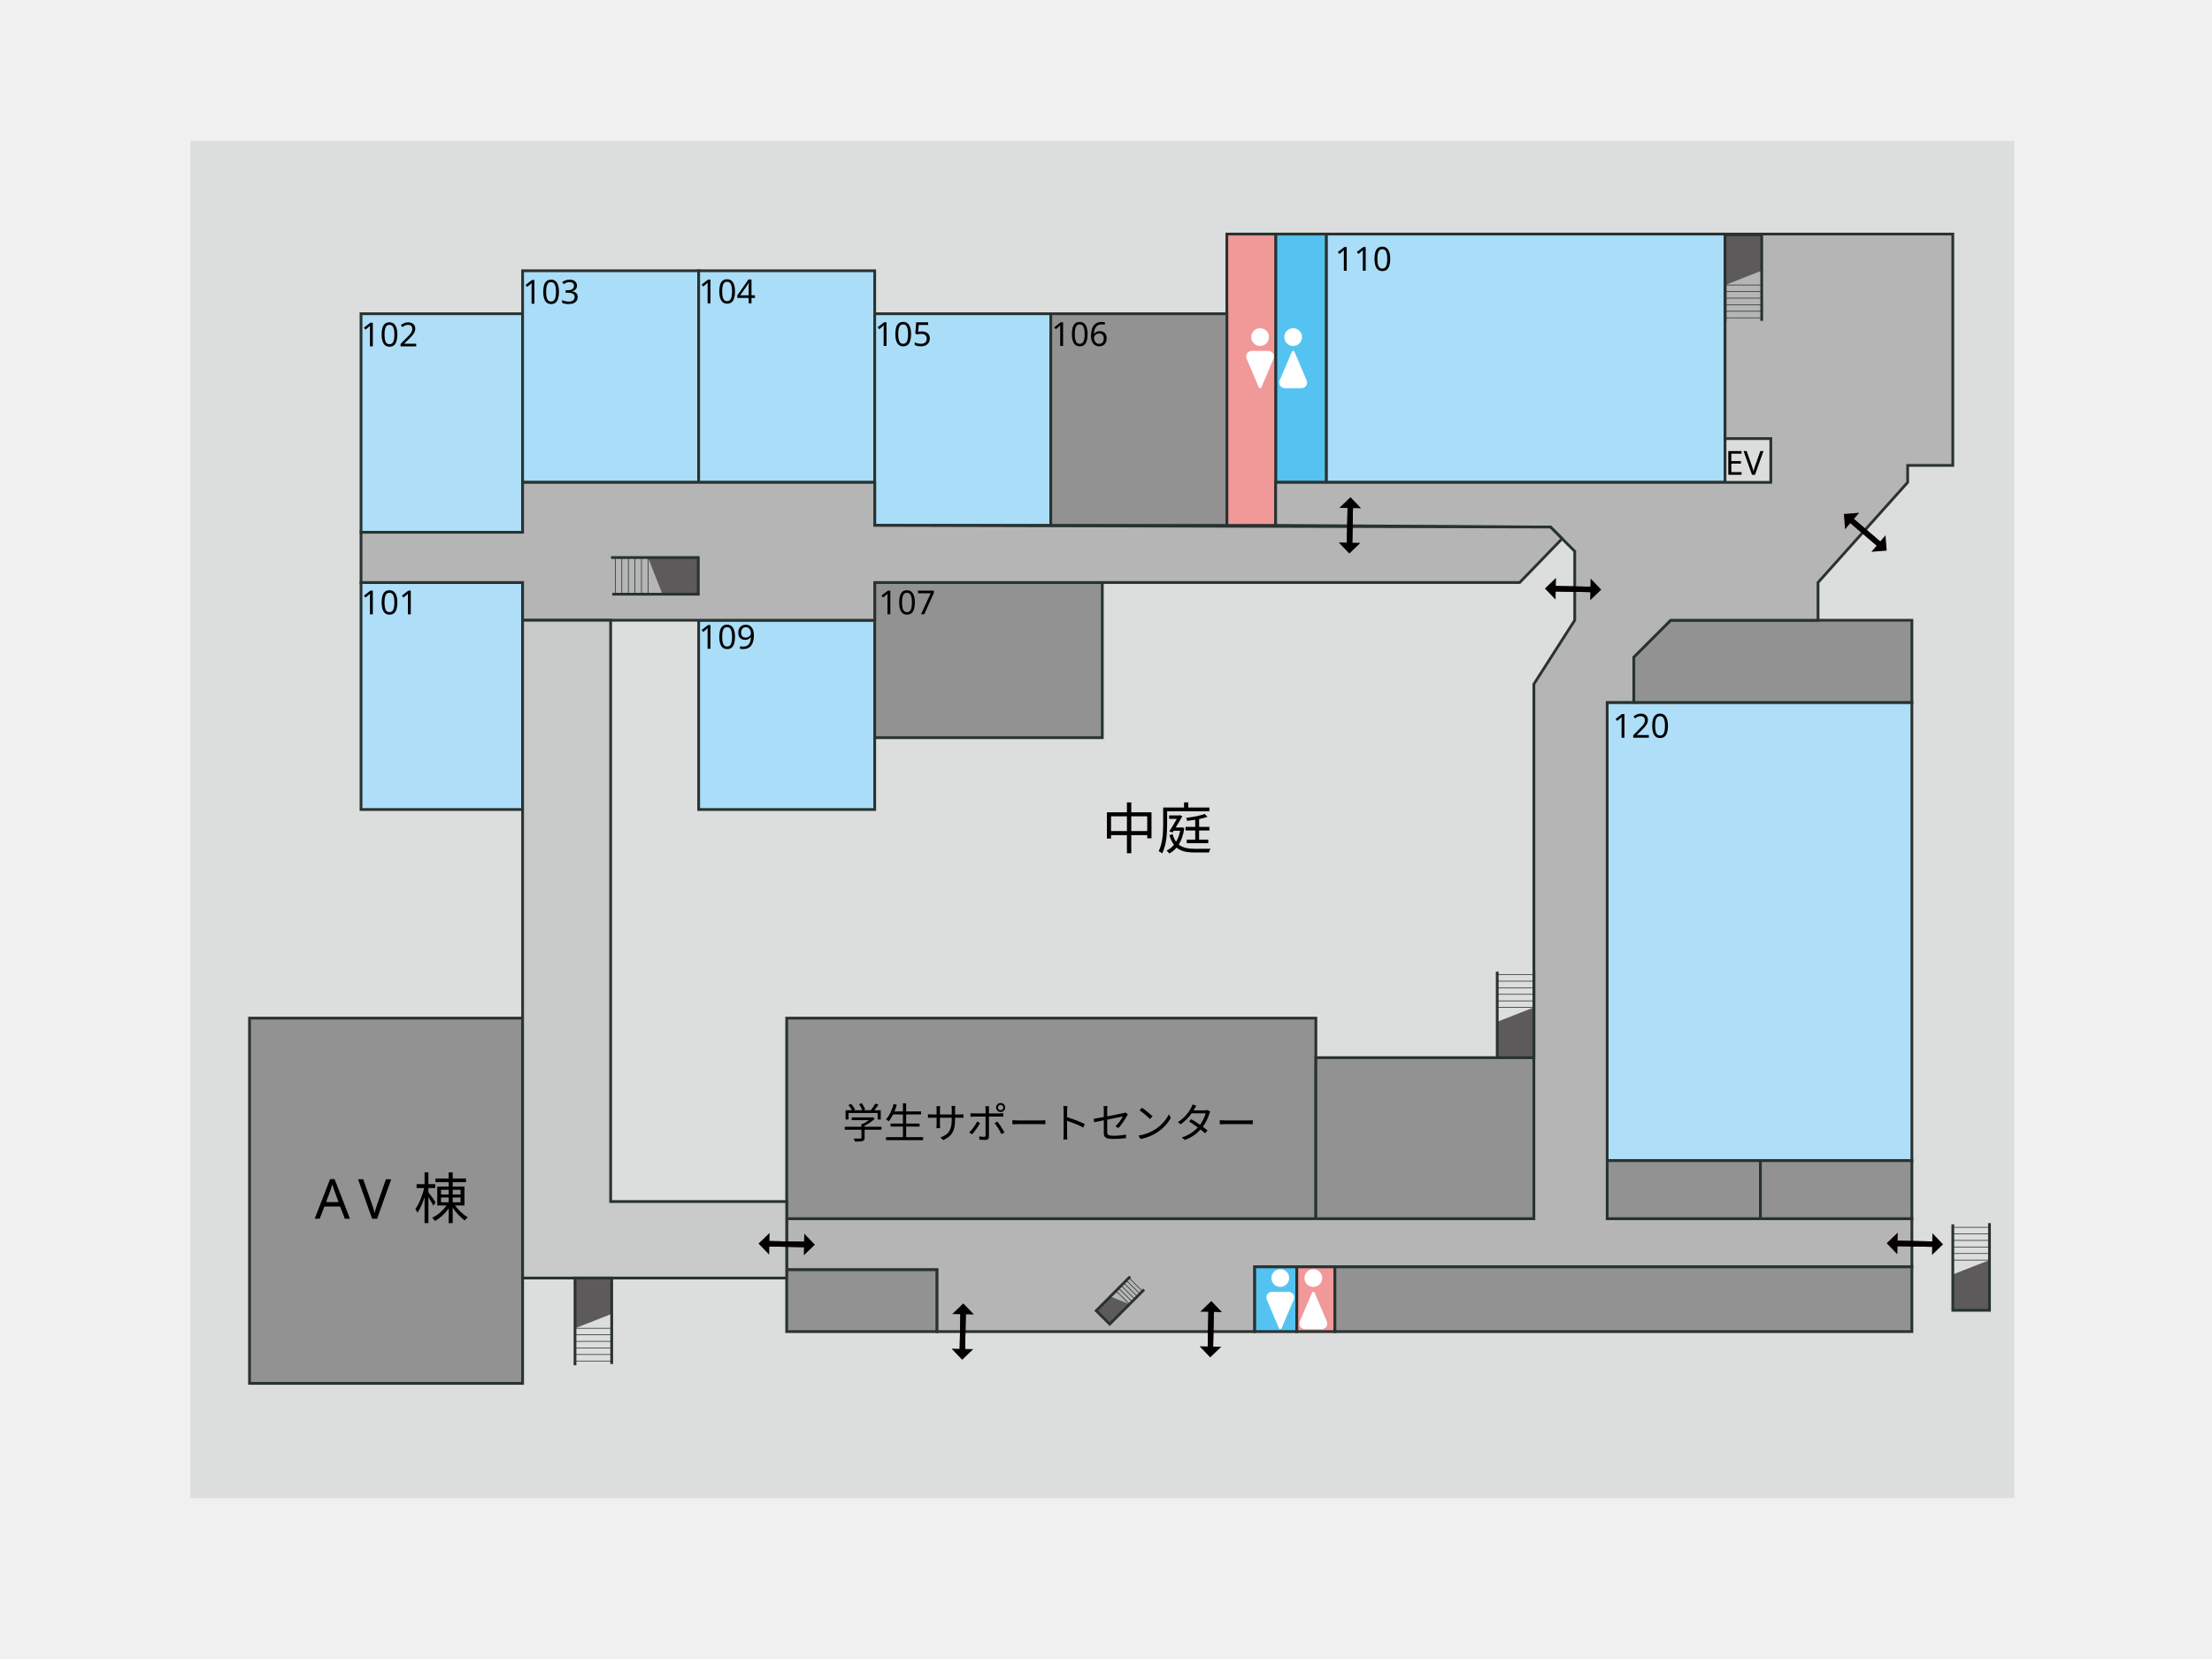
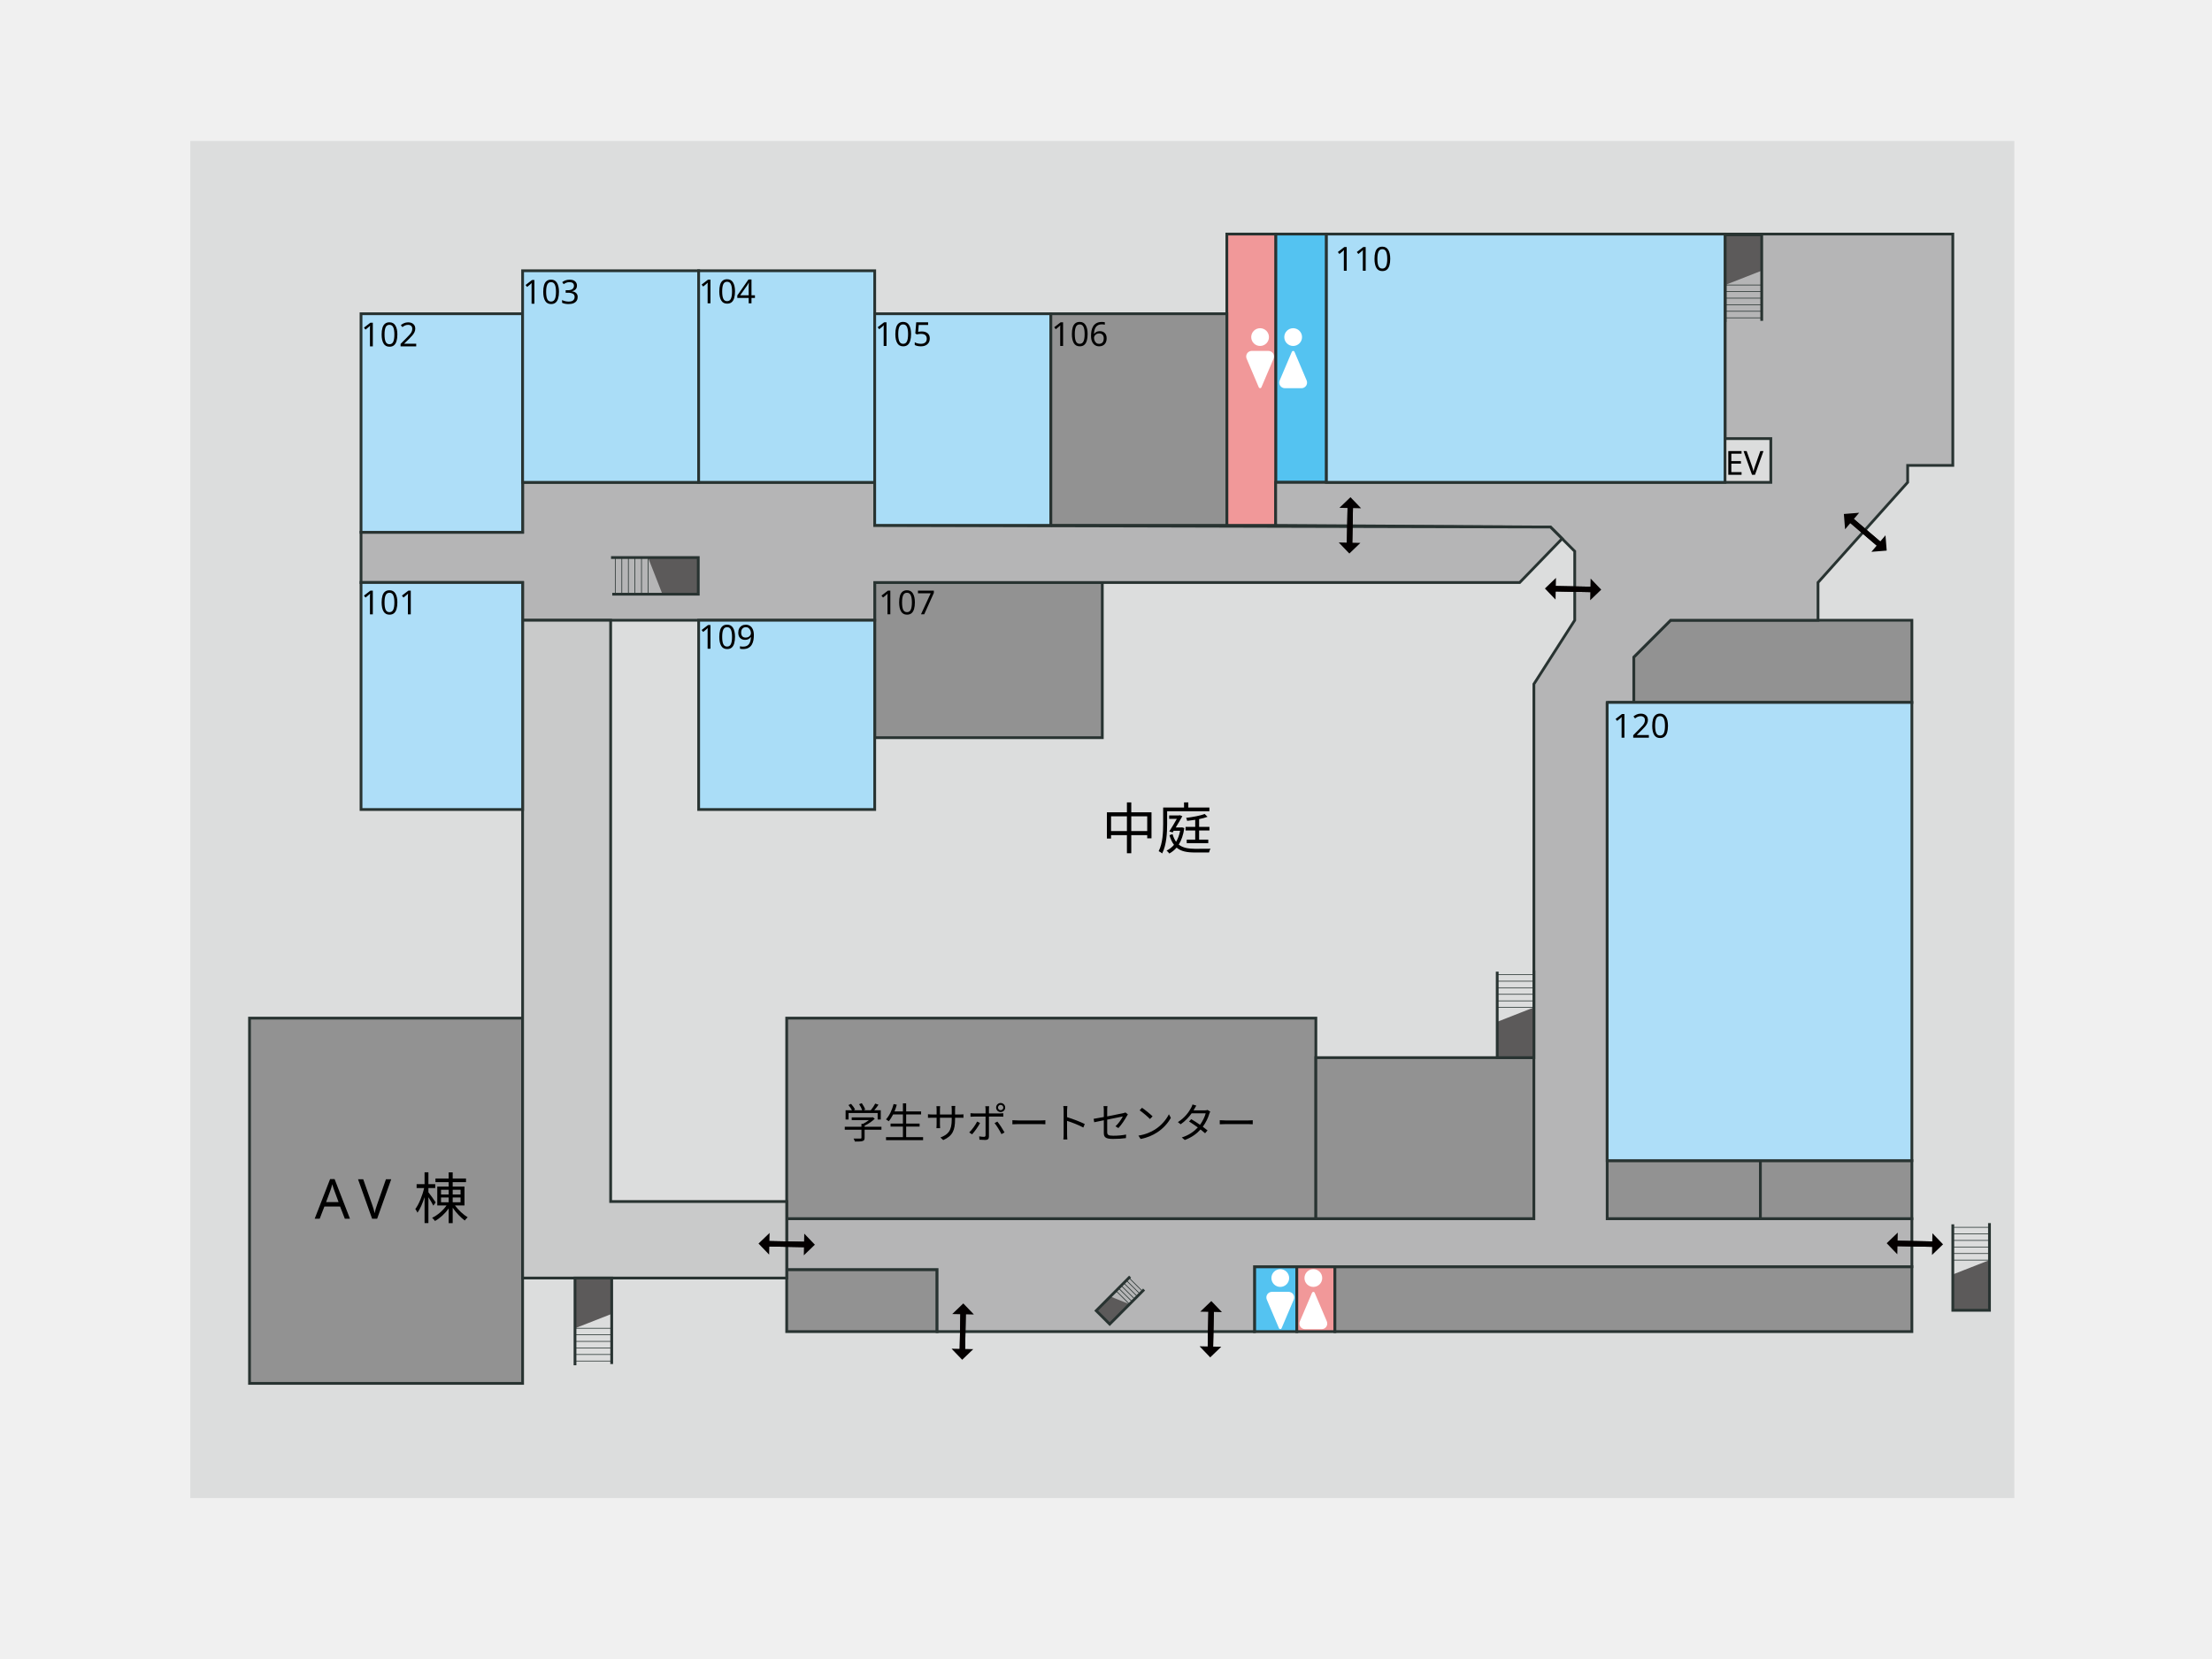
<svg xmlns="http://www.w3.org/2000/svg" id="floor-1-1" version="1.1" x="0px" y="0px" width="800px" height="600px" viewBox="0 0 800 600" enable-background="new 0 0 800 600" xml:space="preserve">
  <g id="背景">
    <polyline id="base" fill="#DCDDDD" points="68.82,50.98 728.51,50.98 728.51,541.79 68.82,541.79  " />
  </g>
  <g id="男性用トイレ">
    <polyline fill="#54C3F1" stroke="#283331" stroke-miterlimit="10" points="461.36,174.45 479.72,174.45 479.72,84.65 461.36,84.65    461.36,174.45  " />
    <polyline fill="#54C3F1" stroke="#283331" stroke-miterlimit="10" points="453.7,458.12 453.7,481.59 469.01,481.59 469.01,458.12    453.7,458.12  " />
  </g>
  <g id="女性用トイレ">
    <polyline fill="#F19899" stroke="#283331" stroke-miterlimit="10" points="443.7,190.01 461.36,190.01 461.36,84.65 443.7,84.65    443.7,190.01  " />
    <rect x="469.01" y="458.12" fill="#F19899" stroke="#283331" stroke-miterlimit="10" width="13.78" height="23.47" />
-   </g>
-   <g id="使用可能教室">
-     <rect x="252.68" y="224.32" fill="#AADDF7" stroke="#283331" stroke-miterlimit="10" width="63.67" height="68.45" />
-     <rect x="479.72" y="84.65" fill="#AADDF7" stroke="#283331" stroke-miterlimit="10" width="144.16" height="89.8" />
-     <rect id="goukan102" x="130.57" y="113.47" fill="#AEDEF8" stroke="#283331" stroke-miterlimit="10" width="58.44" height="79.04" />
-     <rect id="goukan101" x="130.57" y="210.67" fill="#AEDEF8" stroke="#283331" stroke-miterlimit="10" width="58.44" height="82.1" />
-     <rect x="189.01" y="97.92" fill="#AADDF7" stroke="#283331" stroke-miterlimit="10" width="63.67" height="76.53" />
-     <rect x="252.68" y="97.92" fill="#AADDF7" stroke="#283331" stroke-miterlimit="10" width="63.67" height="76.53" />
-     <rect x="316.35" y="113.47" fill="#AADDF7" stroke="#283331" stroke-miterlimit="10" width="63.67" height="76.53" />
-     <polyline fill="#AEDEF8" stroke="#283331" stroke-miterlimit="10" points="581.26,254.04 691.46,254.04 691.46,419.76    581.26,419.76 581.26,254.04  " />
  </g>
  <g id="使用不可能教室等">
    <rect x="316.35" y="210.67" fill="#929292" stroke="#283331" stroke-miterlimit="10" width="82.31" height="56.12" />
    <rect x="380.03" y="113.47" fill="#929292" stroke="#283331" stroke-miterlimit="10" width="63.67" height="76.53" />
    <polyline fill="#929292" stroke="#283331" stroke-miterlimit="10" points="581.26,440.77 636.67,440.77 636.67,419.76    581.26,419.76 581.26,440.77  " />
    <polyline fill="#929292" stroke="#283331" stroke-miterlimit="10" points="636.67,440.77 691.46,440.77 691.46,419.76    636.67,419.76 636.67,440.77  " />
    <polyline fill="#929292" stroke="#283331" stroke-miterlimit="10" points="590.88,254.04 691.46,254.04 691.46,224.32    604.21,224.32 590.88,237.65 590.88,254.04  " />
    <path fill="#929292" stroke="#283331" stroke-miterlimit="10" d="M453.7,440.77" />
    <polyline fill="#929292" stroke="#283331" stroke-miterlimit="10" points="284.52,440.77 475.9,440.77 475.9,368.22 284.52,368.22    284.52,440.77  " />
    <polyline fill="#929292" stroke="#283331" stroke-miterlimit="10" points="475.9,440.77 554.75,440.77 554.75,382.51 475.9,382.51    475.9,440.77  " />
    <polyline fill="#929292" stroke="#283331" stroke-miterlimit="10" points="284.52,459.14 284.52,481.59 338.91,481.59    338.91,459.14 284.52,459.14  " />
    <polyline fill="#929292" stroke="#283331" stroke-miterlimit="10" points="189.01,368.22 90.24,368.22 90.24,500.32 189.01,500.32    189.01,368.22  " />
    <polyline fill="#929292" stroke="#283331" stroke-miterlimit="10" points="482.79,458.12 691.46,458.12 691.46,481.59    482.79,481.59 482.79,458.12  " />
-   </g>
-   <g id="文字">
-     <text transform="matrix(1 0 0 1 482.7858 97.9156)" font-family="'HiraginoSans-W5-83pv-RKSJ-H'" font-size="12px">110</text>
-     <text transform="matrix(1 0 0 1 304.6162 411.6412)" font-family="'HiraginoSans-W5-83pv-RKSJ-H'" font-size="15px">学生サポートセンター</text>
-     <text id="EV" transform="matrix(1 0 0 1 623.9058 171.7054)" font-family="'HiraginoSans-W5-83pv-RKSJ-H'" font-size="12px">EV</text>
-     <text transform="matrix(1 0 0 1 583.2321 266.7931)" font-family="'HiraginoSans-W5-83pv-RKSJ-H'" font-size="12px">120</text>
-     <text transform="matrix(1 0 0 1 113.8084 440.7731)">
-       <tspan x="0" y="0" font-family="'HiraginoSans-W5-83pv-RKSJ-H'" font-size="20px">A</tspan>
-       <tspan x="15.68" y="0" font-family="'HiraginoSans-W5-83pv-RKSJ-H'" font-size="20px" letter-spacing="5">V</tspan>
-       <tspan x="35.82" y="0" font-family="'HiraginoSans-W5-83pv-RKSJ-H'" font-size="20px">棟</tspan>
-     </text>
-     <text transform="matrix(1 0 0 1 316.3548 125.1245)" font-family="'HiraginoSans-W5-83pv-RKSJ-H'" font-size="12px">105</text>
-     <text transform="matrix(1 0 0 1 252.6839 109.6945)" font-family="'HiraginoSans-W5-83pv-RKSJ-H'" font-size="12px">104</text>
-     <text transform="matrix(1 0 0 1 252.6836 234.6176)" font-family="'HiraginoSans-W5-83pv-RKSJ-H'" font-size="12px">109</text>
-     <text transform="matrix(1 0 0 1 130.5679 222.1758)" font-family="'HiraginoSans-W5-83pv-RKSJ-H'" font-size="12px">101</text>
-     <text transform="matrix(1 0 0 1 130.5676 125.2684)" font-family="'HiraginoSans-W5-83pv-RKSJ-H'" font-size="12px">102</text>
-     <text transform="matrix(1 0 0 1 189.0127 109.8382)" font-family="'HiraginoSans-W5-83pv-RKSJ-H'" font-size="12px">103</text>
-     <text transform="matrix(1 0 0 1 317.7346 222.1754)" font-family="'HiraginoSans-W5-83pv-RKSJ-H'" font-size="12px">107</text>
-     <text transform="matrix(1 0 0 1 380.2087 125.1244)" font-family="'HiraginoSans-W5-83pv-RKSJ-H'" font-size="12px">106</text>
-     <text transform="matrix(1 0 0 1 398.4082 307)" font-family="'HiraginoSans-W5-83pv-RKSJ-H'" font-size="20px">中庭</text>
  </g>
  <g id="廊下">
    <polygon fill="#B5B5B6" stroke="#283331" stroke-miterlimit="10" points="461.36,190.01 461.36,174.45 640.44,174.45    640.44,158.63 623.89,158.63 623.89,84.65 706.26,84.65 706.26,168.32 689.93,168.32 689.93,174.45 657.51,210.67 657.51,224.32    604.21,224.32 590.88,237.65 590.88,254.04 581.26,254.04 581.26,440.77 691.46,440.77 691.46,458.12 453.7,458.12 453.7,481.59    338.91,481.59 338.91,459.14 284.52,459.14 284.52,440.77 554.75,440.77 554.75,247.41 569.52,224.32 569.52,199.38 560.75,190.61     " />
    <polygon fill="#B5B5B6" stroke="#283331" stroke-miterlimit="10" points="130.57,210.67 130.57,192.51 189.01,192.51    189.01,174.45 316.35,174.45 316.35,190.01 560.75,190.61 564.96,194.82 549.62,210.67 316.35,210.67 316.35,224.32 189.01,224.32    189.01,210.67  " />
    <polygon fill="#C9CACA" stroke="#283331" stroke-miterlimit="10" points="189.01,224.32 189.01,462.22 284.52,462.22    284.52,434.55 220.85,434.55 220.85,224.32  " />
    <g id="矢印">
      <path fill="#040000" d="M682.35,199.13l-0.44-5.53l-1.91,2.24l-11.19-9.55l-1.27,1.49l11.19,9.55l-1.91,2.24L682.35,199.13z" />
      <path fill="#040000" d="M666.86,185.89l0.44,5.53l1.91-2.24l11.19,9.55l1.27-1.49l-11.19-9.55l1.91-2.24L666.86,185.89z" />
    </g>
    <g id="矢印_00000134937419308838802610000009769381300552030892_">
      <path fill="#040000" d="M488.01,200.19l4-3.84l-2.94-0.06l0.29-14.71l-1.96-0.04l-0.29,14.71l-2.94-0.06L488.01,200.19z" />
      <path fill="#040000" d="M488.42,179.82l-4,3.84l2.94,0.06l-0.29,14.71l1.96,0.04l0.29-14.71l2.94,0.06L488.42,179.82z" />
    </g>
    <g id="矢印_00000089547999596805312620000005646081296873351065_">
      <path fill="#040000" d="M558.74,212.84l3.84,4l0.06-2.94l14.71,0.29l0.04-1.96l-14.71-0.29l0.06-2.94L558.74,212.84z" />
      <path fill="#040000" d="M579.11,213.25l-3.84-4l-0.06,2.94l-14.71-0.29l-0.04,1.96l14.71,0.29l-0.06,2.94L579.11,213.25z" />
    </g>
    <g id="矢印_00000010301110797190231830000006225067417576872322_">
      <path fill="#040000" d="M274.33,449.75l3.84,4l0.06-2.94l14.71,0.29l0.04-1.96l-14.71-0.29l0.06-2.94L274.33,449.75z" />
      <path fill="#040000" d="M294.71,450.16l-3.84-4l-0.06,2.94l-14.71-0.29l-0.04,1.96l14.71,0.29l-0.06,2.94L294.71,450.16z" />
    </g>
    <g id="矢印_00000066496020673229244030000017942215145490140800_">
      <path fill="#040000" d="M348.39,471.4l-4,3.84l2.94,0.06l-0.29,14.71l1.96,0.04l0.29-14.71l2.94,0.06L348.39,471.4z" />
      <path fill="#040000" d="M347.99,491.78l4-3.84l-2.94-0.06l0.29-14.71l-1.96-0.04l-0.29,14.71l-2.94-0.06L347.99,491.78z" />
    </g>
    <g id="矢印_00000018936676516264414140000004745433329520281257_">
      <path fill="#040000" d="M438.09,470.54l-4,3.84l2.94,0.06l-0.29,14.71l1.96,0.04l0.29-14.71l2.94,0.06L438.09,470.54z" />
      <path fill="#040000" d="M437.69,490.91l4-3.84l-2.94-0.06l0.29-14.71l-1.96-0.04l-0.29,14.71l-2.94-0.06L437.69,490.91z" />
    </g>
    <g id="矢印_00000109711705936234250260000001251509936744652986_">
      <path fill="#040000" d="M682.35,449.63l3.84,4l0.06-2.94l14.71,0.29l0.04-1.96l-14.71-0.29l0.06-2.94L682.35,449.63z" />
      <path fill="#040000" d="M702.73,450.03l-3.84-4l-0.06,2.94l-14.71-0.29l-0.04,1.96l14.71,0.29l-0.06,2.94L702.73,450.03z" />
    </g>
  </g>
  <g id="トイレマーク">
    <g>
      <path fill="#FFFFFF" d="M474.99,465.43c1.77,0,3.21-1.44,3.21-3.21s-1.44-3.21-3.21-3.21s-3.21,1.44-3.21,3.21    S473.21,465.43,474.99,465.43z" />
      <path fill="#FFFFFF" d="M463.03,465.43c1.77,0,3.21-1.44,3.21-3.21s-1.44-3.21-3.21-3.21c-1.77,0-3.21,1.44-3.21,3.21    S461.26,465.43,463.03,465.43z" />
      <path fill="#FFFFFF" d="M479.86,477.89l-4.4-10.36c-0.08-0.19-0.26-0.31-0.47-0.31c-0.2,0-0.39,0.12-0.47,0.31l-4.4,10.36    c-0.27,0.62-0.2,1.34,0.17,1.91c0.37,0.57,1.01,0.91,1.69,0.91h3.01H478c0.68,0,1.31-0.34,1.69-0.91    C480.06,479.23,480.12,478.51,479.86,477.89z" />
      <path fill="#FFFFFF" d="M466.04,467.21h-3.01h-3.01c-0.68,0-1.31,0.34-1.69,0.91c-0.37,0.57-0.44,1.28-0.17,1.91l4.4,10.36    c0.08,0.19,0.26,0.31,0.47,0.31s0.39-0.12,0.47-0.31l4.4-10.36c0.27-0.62,0.2-1.34-0.17-1.91    C467.35,467.56,466.72,467.21,466.04,467.21z" />
    </g>
    <g>
      <path fill="#FFFFFF" d="M467.69,125.12c1.77,0,3.21-1.44,3.21-3.21s-1.44-3.21-3.21-3.21c-1.77,0-3.21,1.44-3.21,3.21    S465.91,125.12,467.69,125.12z" />
      <path fill="#FFFFFF" d="M455.73,125.12c1.77,0,3.21-1.44,3.21-3.21s-1.44-3.21-3.21-3.21c-1.77,0-3.21,1.44-3.21,3.21    S453.96,125.12,455.73,125.12z" />
      <path fill="#FFFFFF" d="M472.56,137.58l-4.4-10.36c-0.08-0.19-0.26-0.31-0.47-0.31c-0.2,0-0.39,0.12-0.47,0.31l-4.4,10.36    c-0.27,0.62-0.2,1.34,0.17,1.91c0.37,0.57,1.01,0.91,1.69,0.91h3.01h3.01c0.68,0,1.31-0.34,1.69-0.91    C472.76,138.92,472.82,138.21,472.56,137.58z" />
      <path fill="#FFFFFF" d="M458.74,126.91h-3.01h-3.01c-0.68,0-1.31,0.34-1.69,0.91c-0.37,0.57-0.44,1.28-0.17,1.91l4.4,10.36    c0.08,0.19,0.26,0.31,0.47,0.31c0.2,0,0.39-0.12,0.47-0.31l4.4-10.36c0.27-0.62,0.2-1.34-0.17-1.91S459.42,126.91,458.74,126.91z" />
    </g>
  </g>
  <g id="階段">
    <g>
      <polygon fill="#5C5A5A" points="623.89,103.08 637.15,97.88 637.15,84.92 623.89,84.92   " />
      <polyline fill="none" stroke="#283331" stroke-miterlimit="10" points="637.15,116.03 637.15,84.92 623.89,84.92 623.89,116.47       " />
      <line fill="none" stroke="#283331" stroke-width="0.25" stroke-miterlimit="10" x1="623.89" y1="103.08" x2="637.15" y2="103.08" />
      <line fill="none" stroke="#283331" stroke-width="0.25" stroke-miterlimit="10" x1="623.89" y1="105.45" x2="637.15" y2="105.45" />
      <line fill="none" stroke="#283331" stroke-width="0.25" stroke-miterlimit="10" x1="623.89" y1="107.83" x2="637.15" y2="107.83" />
      <line fill="none" stroke="#283331" stroke-width="0.25" stroke-miterlimit="10" x1="623.89" y1="110.2" x2="637.15" y2="110.2" />
      <line fill="none" stroke="#283331" stroke-width="0.25" stroke-miterlimit="10" x1="623.89" y1="112.57" x2="637.15" y2="112.57" />
      <line fill="none" stroke="#283331" stroke-width="0.25" stroke-miterlimit="10" x1="623.89" y1="114.95" x2="637.15" y2="114.95" />
    </g>
    <g>
      <polygon fill="#5C5A5A" points="207.96,480.38 221.23,475.18 221.23,462.22 207.96,462.22   " />
      <polyline fill="none" stroke="#283331" stroke-miterlimit="10" points="221.23,493.32 221.23,462.22 207.96,462.22 207.96,493.77       " />
      <line fill="none" stroke="#283331" stroke-width="0.25" stroke-miterlimit="10" x1="207.96" y1="480.38" x2="221.23" y2="480.38" />
      <line fill="none" stroke="#283331" stroke-width="0.25" stroke-miterlimit="10" x1="207.96" y1="482.75" x2="221.23" y2="482.75" />
      <line fill="none" stroke="#283331" stroke-width="0.25" stroke-miterlimit="10" x1="207.96" y1="485.13" x2="221.23" y2="485.13" />
      <line fill="none" stroke="#283331" stroke-width="0.25" stroke-miterlimit="10" x1="207.96" y1="487.5" x2="221.23" y2="487.5" />
      <line fill="none" stroke="#283331" stroke-width="0.25" stroke-miterlimit="10" x1="207.96" y1="489.87" x2="221.23" y2="489.87" />
      <line fill="none" stroke="#283331" stroke-width="0.25" stroke-miterlimit="10" x1="207.96" y1="492.24" x2="221.23" y2="492.24" />
    </g>
    <g>
      <polygon fill="#5C5A5A" points="234.38,201.64 239.58,214.9 252.54,214.9 252.54,201.64   " />
      <polyline fill="none" stroke="#283331" stroke-miterlimit="10" points="221.43,214.9 252.54,214.9 252.54,201.64 220.99,201.64       " />
      <line fill="none" stroke="#283331" stroke-width="0.25" stroke-miterlimit="10" x1="234.38" y1="201.64" x2="234.38" y2="214.9" />
      <line fill="none" stroke="#283331" stroke-width="0.25" stroke-miterlimit="10" x1="232.01" y1="201.64" x2="232.01" y2="214.9" />
      <line fill="none" stroke="#283331" stroke-width="0.25" stroke-miterlimit="10" x1="229.63" y1="201.64" x2="229.63" y2="214.9" />
      <line fill="none" stroke="#283331" stroke-width="0.25" stroke-miterlimit="10" x1="227.26" y1="201.64" x2="227.26" y2="214.9" />
      <line fill="none" stroke="#283331" stroke-width="0.25" stroke-miterlimit="10" x1="224.89" y1="201.64" x2="224.89" y2="214.9" />
      <line fill="none" stroke="#283331" stroke-width="0.25" stroke-miterlimit="10" x1="222.52" y1="201.64" x2="222.52" y2="214.9" />
    </g>
    <g>
      <polygon fill="#5C5A5A" points="719.52,455.73 706.26,460.93 706.26,473.89 719.52,473.89   " />
      <polyline fill="none" stroke="#283331" stroke-miterlimit="10" points="706.26,442.79 706.26,473.89 719.52,473.89 719.52,442.35       " />
      <line fill="none" stroke="#283331" stroke-width="0.25" stroke-miterlimit="10" x1="719.52" y1="455.73" x2="706.26" y2="455.73" />
      <line fill="none" stroke="#283331" stroke-width="0.25" stroke-miterlimit="10" x1="719.52" y1="453.36" x2="706.26" y2="453.36" />
      <line fill="none" stroke="#283331" stroke-width="0.25" stroke-miterlimit="10" x1="719.52" y1="450.99" x2="706.26" y2="450.99" />
      <line fill="none" stroke="#283331" stroke-width="0.25" stroke-miterlimit="10" x1="719.52" y1="448.61" x2="706.26" y2="448.61" />
      <line fill="none" stroke="#283331" stroke-width="0.25" stroke-miterlimit="10" x1="719.52" y1="446.24" x2="706.26" y2="446.24" />
      <line fill="none" stroke="#283331" stroke-width="0.25" stroke-miterlimit="10" x1="719.52" y1="443.87" x2="706.26" y2="443.87" />
    </g>
    <g>
      <polygon fill="#5C5A5A" points="408.51,471.69 401.57,468.89 396.46,474.03 401.34,478.89   " />
      <polyline fill="none" stroke="#283331" stroke-miterlimit="10" points="408.72,461.7 396.46,474.03 401.34,478.89 413.78,466.38       " />
      <line fill="none" stroke="#283331" stroke-width="0.25" stroke-miterlimit="10" x1="408.51" y1="471.69" x2="403.62" y2="466.83" />
      <line fill="none" stroke="#283331" stroke-width="0.25" stroke-miterlimit="10" x1="409.44" y1="470.75" x2="404.55" y2="465.89" />
      <line fill="none" stroke="#283331" stroke-width="0.25" stroke-miterlimit="10" x1="410.38" y1="469.81" x2="405.49" y2="464.95" />
      <line fill="none" stroke="#283331" stroke-width="0.25" stroke-miterlimit="10" x1="411.31" y1="468.87" x2="406.42" y2="464.01" />
      <line fill="none" stroke="#283331" stroke-width="0.25" stroke-miterlimit="10" x1="412.25" y1="467.93" x2="407.36" y2="463.07" />
      <line fill="none" stroke="#283331" stroke-width="0.25" stroke-miterlimit="10" x1="413.18" y1="466.99" x2="408.29" y2="462.13" />
    </g>
    <g>
      <polygon fill="#5C5A5A" points="554.75,364.35 541.49,369.55 541.49,382.51 554.75,382.51   " />
      <polyline fill="none" stroke="#283331" stroke-miterlimit="10" points="541.49,351.41 541.49,382.51 554.75,382.51 554.75,350.96       " />
      <line fill="none" stroke="#283331" stroke-width="0.25" stroke-miterlimit="10" x1="554.75" y1="364.35" x2="541.49" y2="364.35" />
      <line fill="none" stroke="#283331" stroke-width="0.25" stroke-miterlimit="10" x1="554.75" y1="361.98" x2="541.49" y2="361.98" />
      <line fill="none" stroke="#283331" stroke-width="0.25" stroke-miterlimit="10" x1="554.75" y1="359.6" x2="541.49" y2="359.6" />
      <line fill="none" stroke="#283331" stroke-width="0.25" stroke-miterlimit="10" x1="554.75" y1="357.23" x2="541.49" y2="357.23" />
      <line fill="none" stroke="#283331" stroke-width="0.25" stroke-miterlimit="10" x1="554.75" y1="354.86" x2="541.49" y2="354.86" />
      <line fill="none" stroke="#283331" stroke-width="0.25" stroke-miterlimit="10" x1="554.75" y1="352.49" x2="541.49" y2="352.49" />
    </g>
  </g>
+   <g id="MLOC-available">
+     <rect id="room109" x="252.68" y="224.32" fill="#AADDF7" stroke="#283331" stroke-miterlimit="10" width="63.67" height="68.45" />
+     <rect id="room110" x="479.72" y="84.65" fill="#AADDF7" stroke="#283331" stroke-miterlimit="10" width="144.16" height="89.8" />
+     <rect id="room102" x="130.57" y="113.47" fill="#AEDEF8" stroke="#283331" stroke-miterlimit="10" width="58.44" height="79.04" />
+     <rect id="room101" x="130.57" y="210.67" fill="#AEDEF8" stroke="#283331" stroke-miterlimit="10" width="58.44" height="82.1" />
+     <rect id="room103" x="189.01" y="97.92" fill="#AADDF7" stroke="#283331" stroke-miterlimit="10" width="63.67" height="76.53" />
+     <rect id="room104" x="252.68" y="97.92" fill="#AADDF7" stroke="#283331" stroke-miterlimit="10" width="63.67" height="76.53" />
+     <rect id="room105" x="316.35" y="113.47" fill="#AADDF7" stroke="#283331" stroke-miterlimit="10" width="63.67" height="76.53" />
+     <polyline id="room120" fill="#AEDEF8" stroke="#283331" stroke-miterlimit="10" points="581.26,254.04 691.46,254.04    691.46,419.76 581.26,419.76 581.26,254.04  " />
+   </g>
+   <g id="MNOINT-words">
+     <text transform="matrix(1 0 0 1 482.7858 97.9156)" font-family="'HiraginoSans-W5-83pv-RKSJ-H'" font-size="12px">110</text>
+     <text transform="matrix(1 0 0 1 304.6162 411.6412)" font-family="'HiraginoSans-W5-83pv-RKSJ-H'" font-size="15px">学生サポートセンター</text>
+     <text id="EV" transform="matrix(1 0 0 1 623.9057 171.7054)" font-family="'HiraginoSans-W5-83pv-RKSJ-H'" font-size="12px">EV</text>
+     <text transform="matrix(1 0 0 1 583.2321 266.7931)" font-family="'HiraginoSans-W5-83pv-RKSJ-H'" font-size="12px">120</text>
+     <text transform="matrix(1 0 0 1 113.8084 440.7731)">
+       <tspan x="0" y="0" font-family="'HiraginoSans-W5-83pv-RKSJ-H'" font-size="20px">A</tspan>
+       <tspan x="15.68" y="0" font-family="'HiraginoSans-W5-83pv-RKSJ-H'" font-size="20px" letter-spacing="5">V</tspan>
+       <tspan x="35.82" y="0" font-family="'HiraginoSans-W5-83pv-RKSJ-H'" font-size="20px">棟</tspan>
+     </text>
+     <text transform="matrix(1 0 0 1 316.3548 125.1245)" font-family="'HiraginoSans-W5-83pv-RKSJ-H'" font-size="12px">105</text>
+     <text transform="matrix(1 0 0 1 252.6839 109.6945)" font-family="'HiraginoSans-W5-83pv-RKSJ-H'" font-size="12px">104</text>
+     <text transform="matrix(1 0 0 1 252.6836 234.6176)" font-family="'HiraginoSans-W5-83pv-RKSJ-H'" font-size="12px">109</text>
+     <text transform="matrix(1 0 0 1 130.5679 222.1758)" font-family="'HiraginoSans-W5-83pv-RKSJ-H'" font-size="12px">101</text>
+     <text transform="matrix(1 0 0 1 130.5676 125.2684)" font-family="'HiraginoSans-W5-83pv-RKSJ-H'" font-size="12px">102</text>
+     <text transform="matrix(1 0 0 1 189.0127 109.8382)" font-family="'HiraginoSans-W5-83pv-RKSJ-H'" font-size="12px">103</text>
+     <text transform="matrix(1 0 0 1 317.7346 222.1754)" font-family="'HiraginoSans-W5-83pv-RKSJ-H'" font-size="12px">107</text>
+     <text transform="matrix(1 0 0 1 380.2087 125.1244)" font-family="'HiraginoSans-W5-83pv-RKSJ-H'" font-size="12px">106</text>
+     <text transform="matrix(1 0 0 1 398.4082 307)" font-family="'HiraginoSans-W5-83pv-RKSJ-H'" font-size="20px">中庭</text>
+   </g>
</svg>
